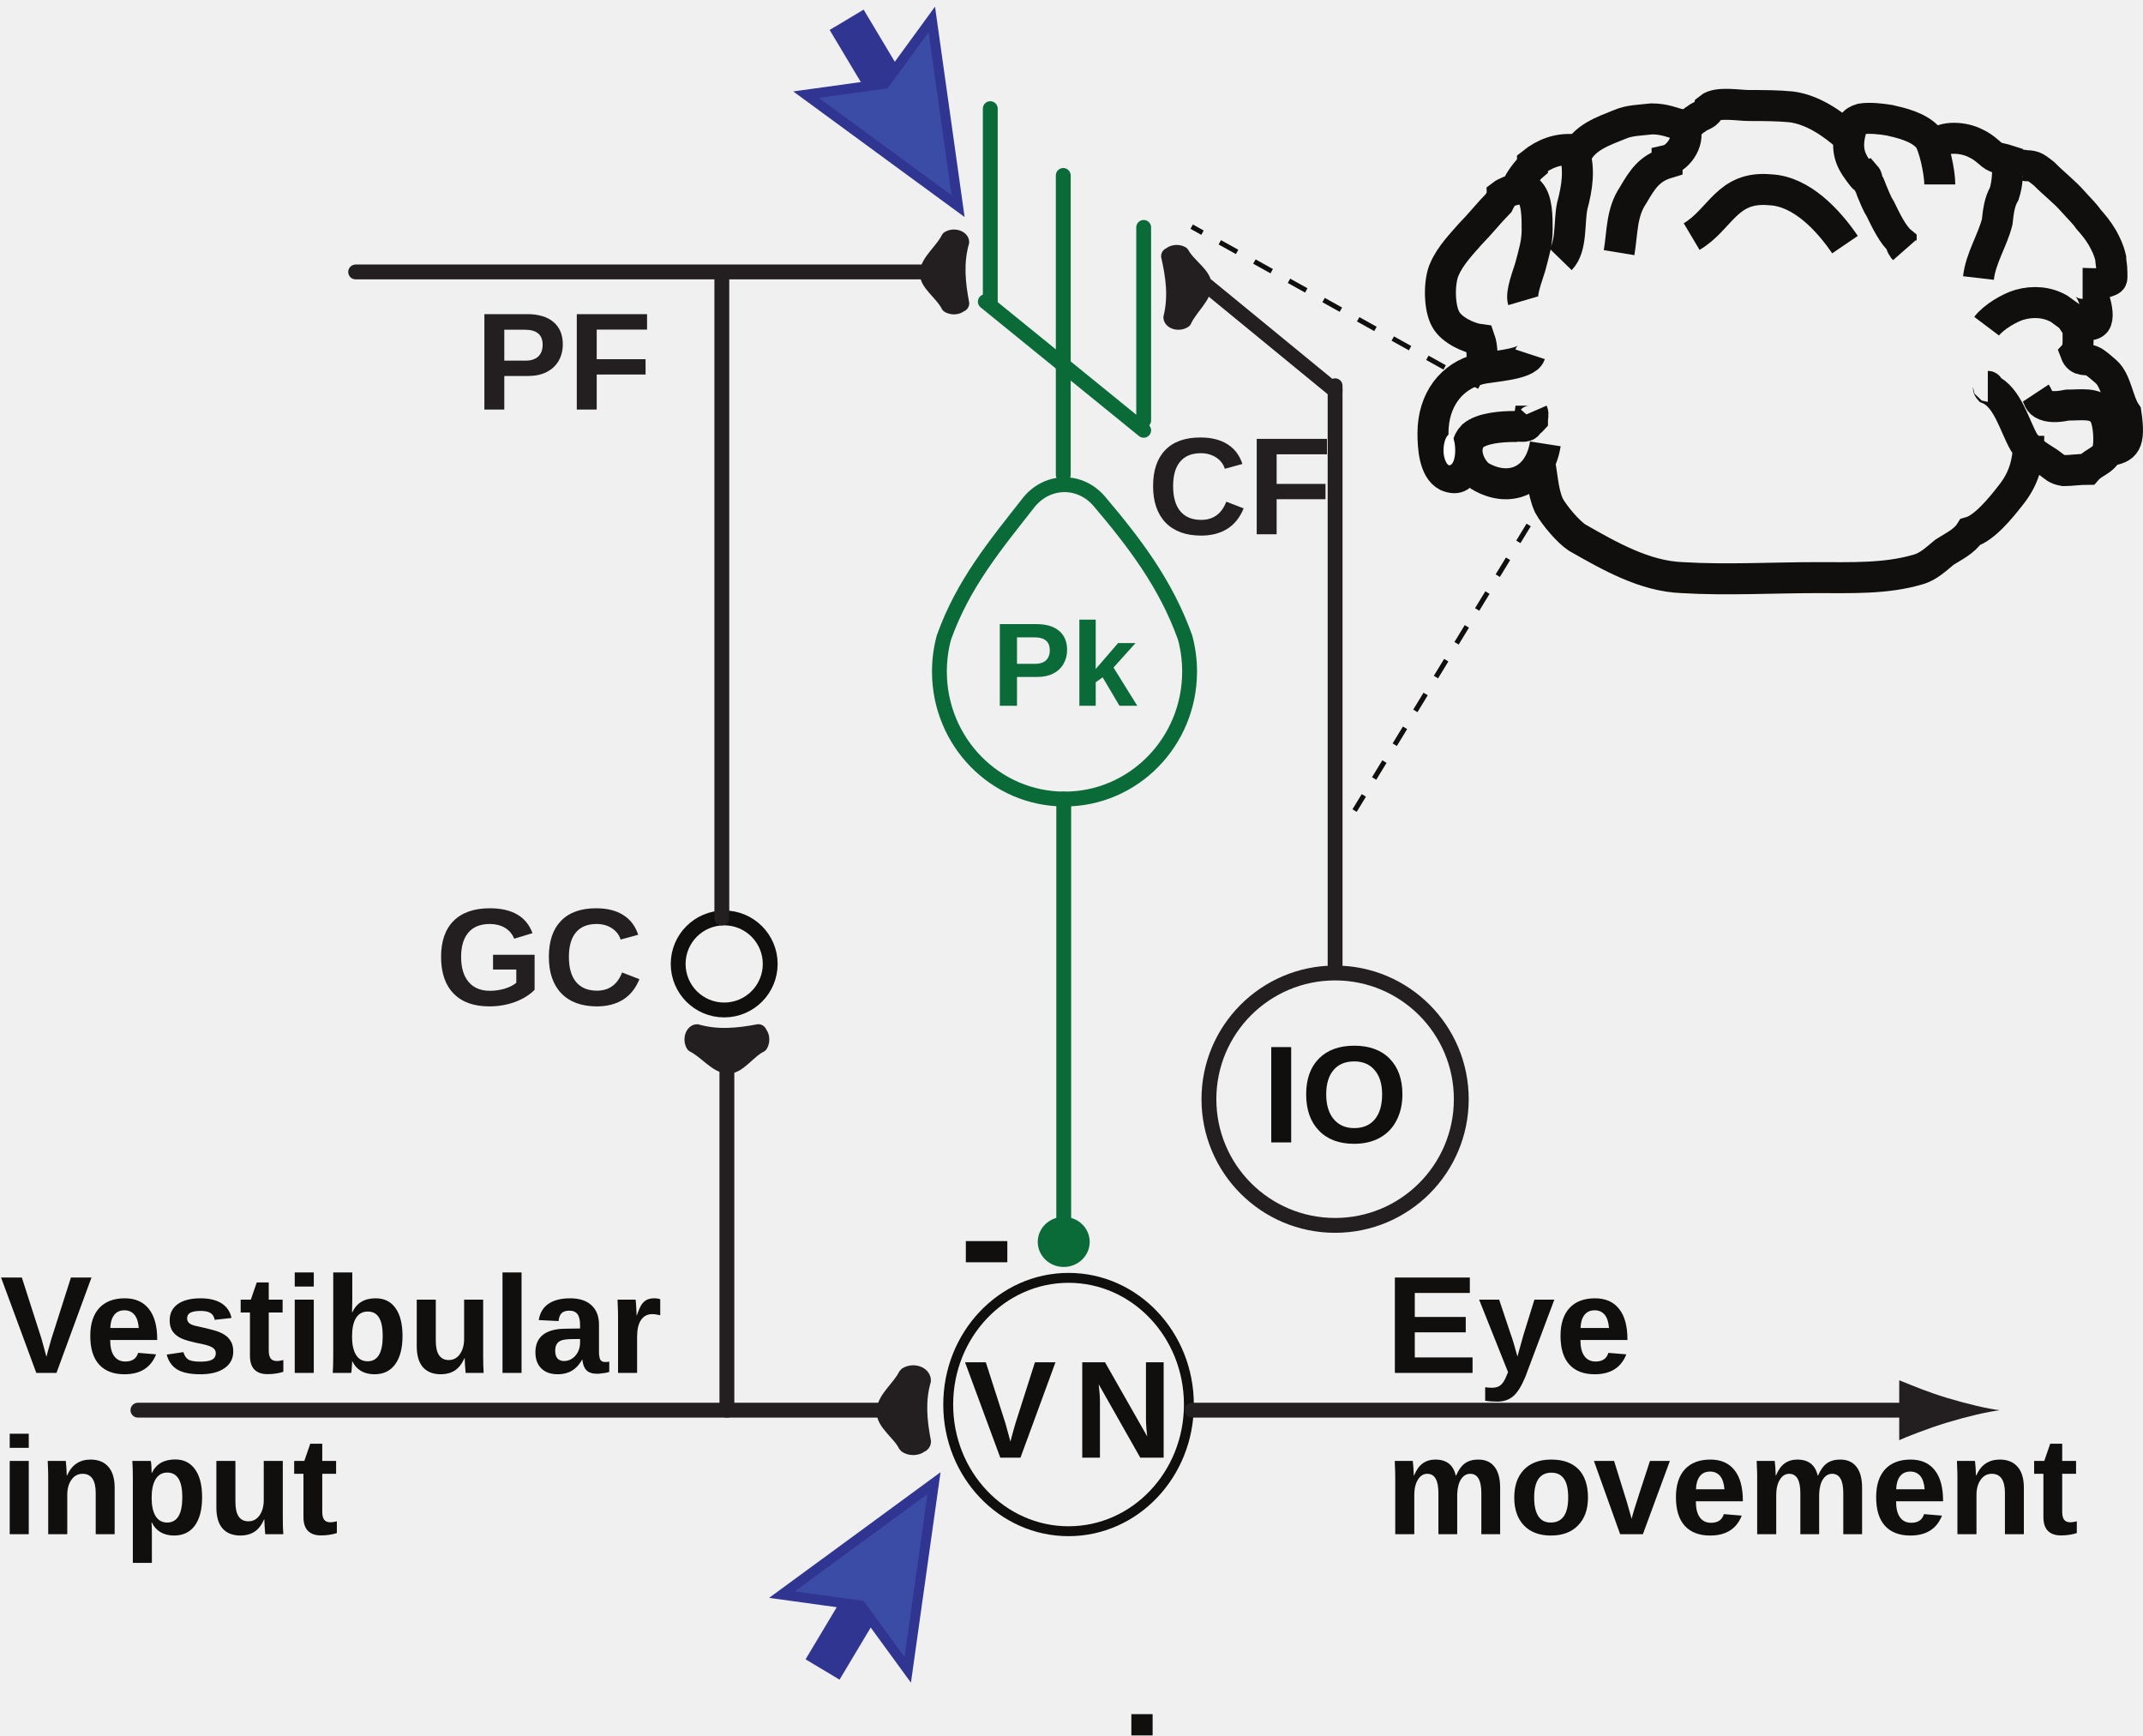
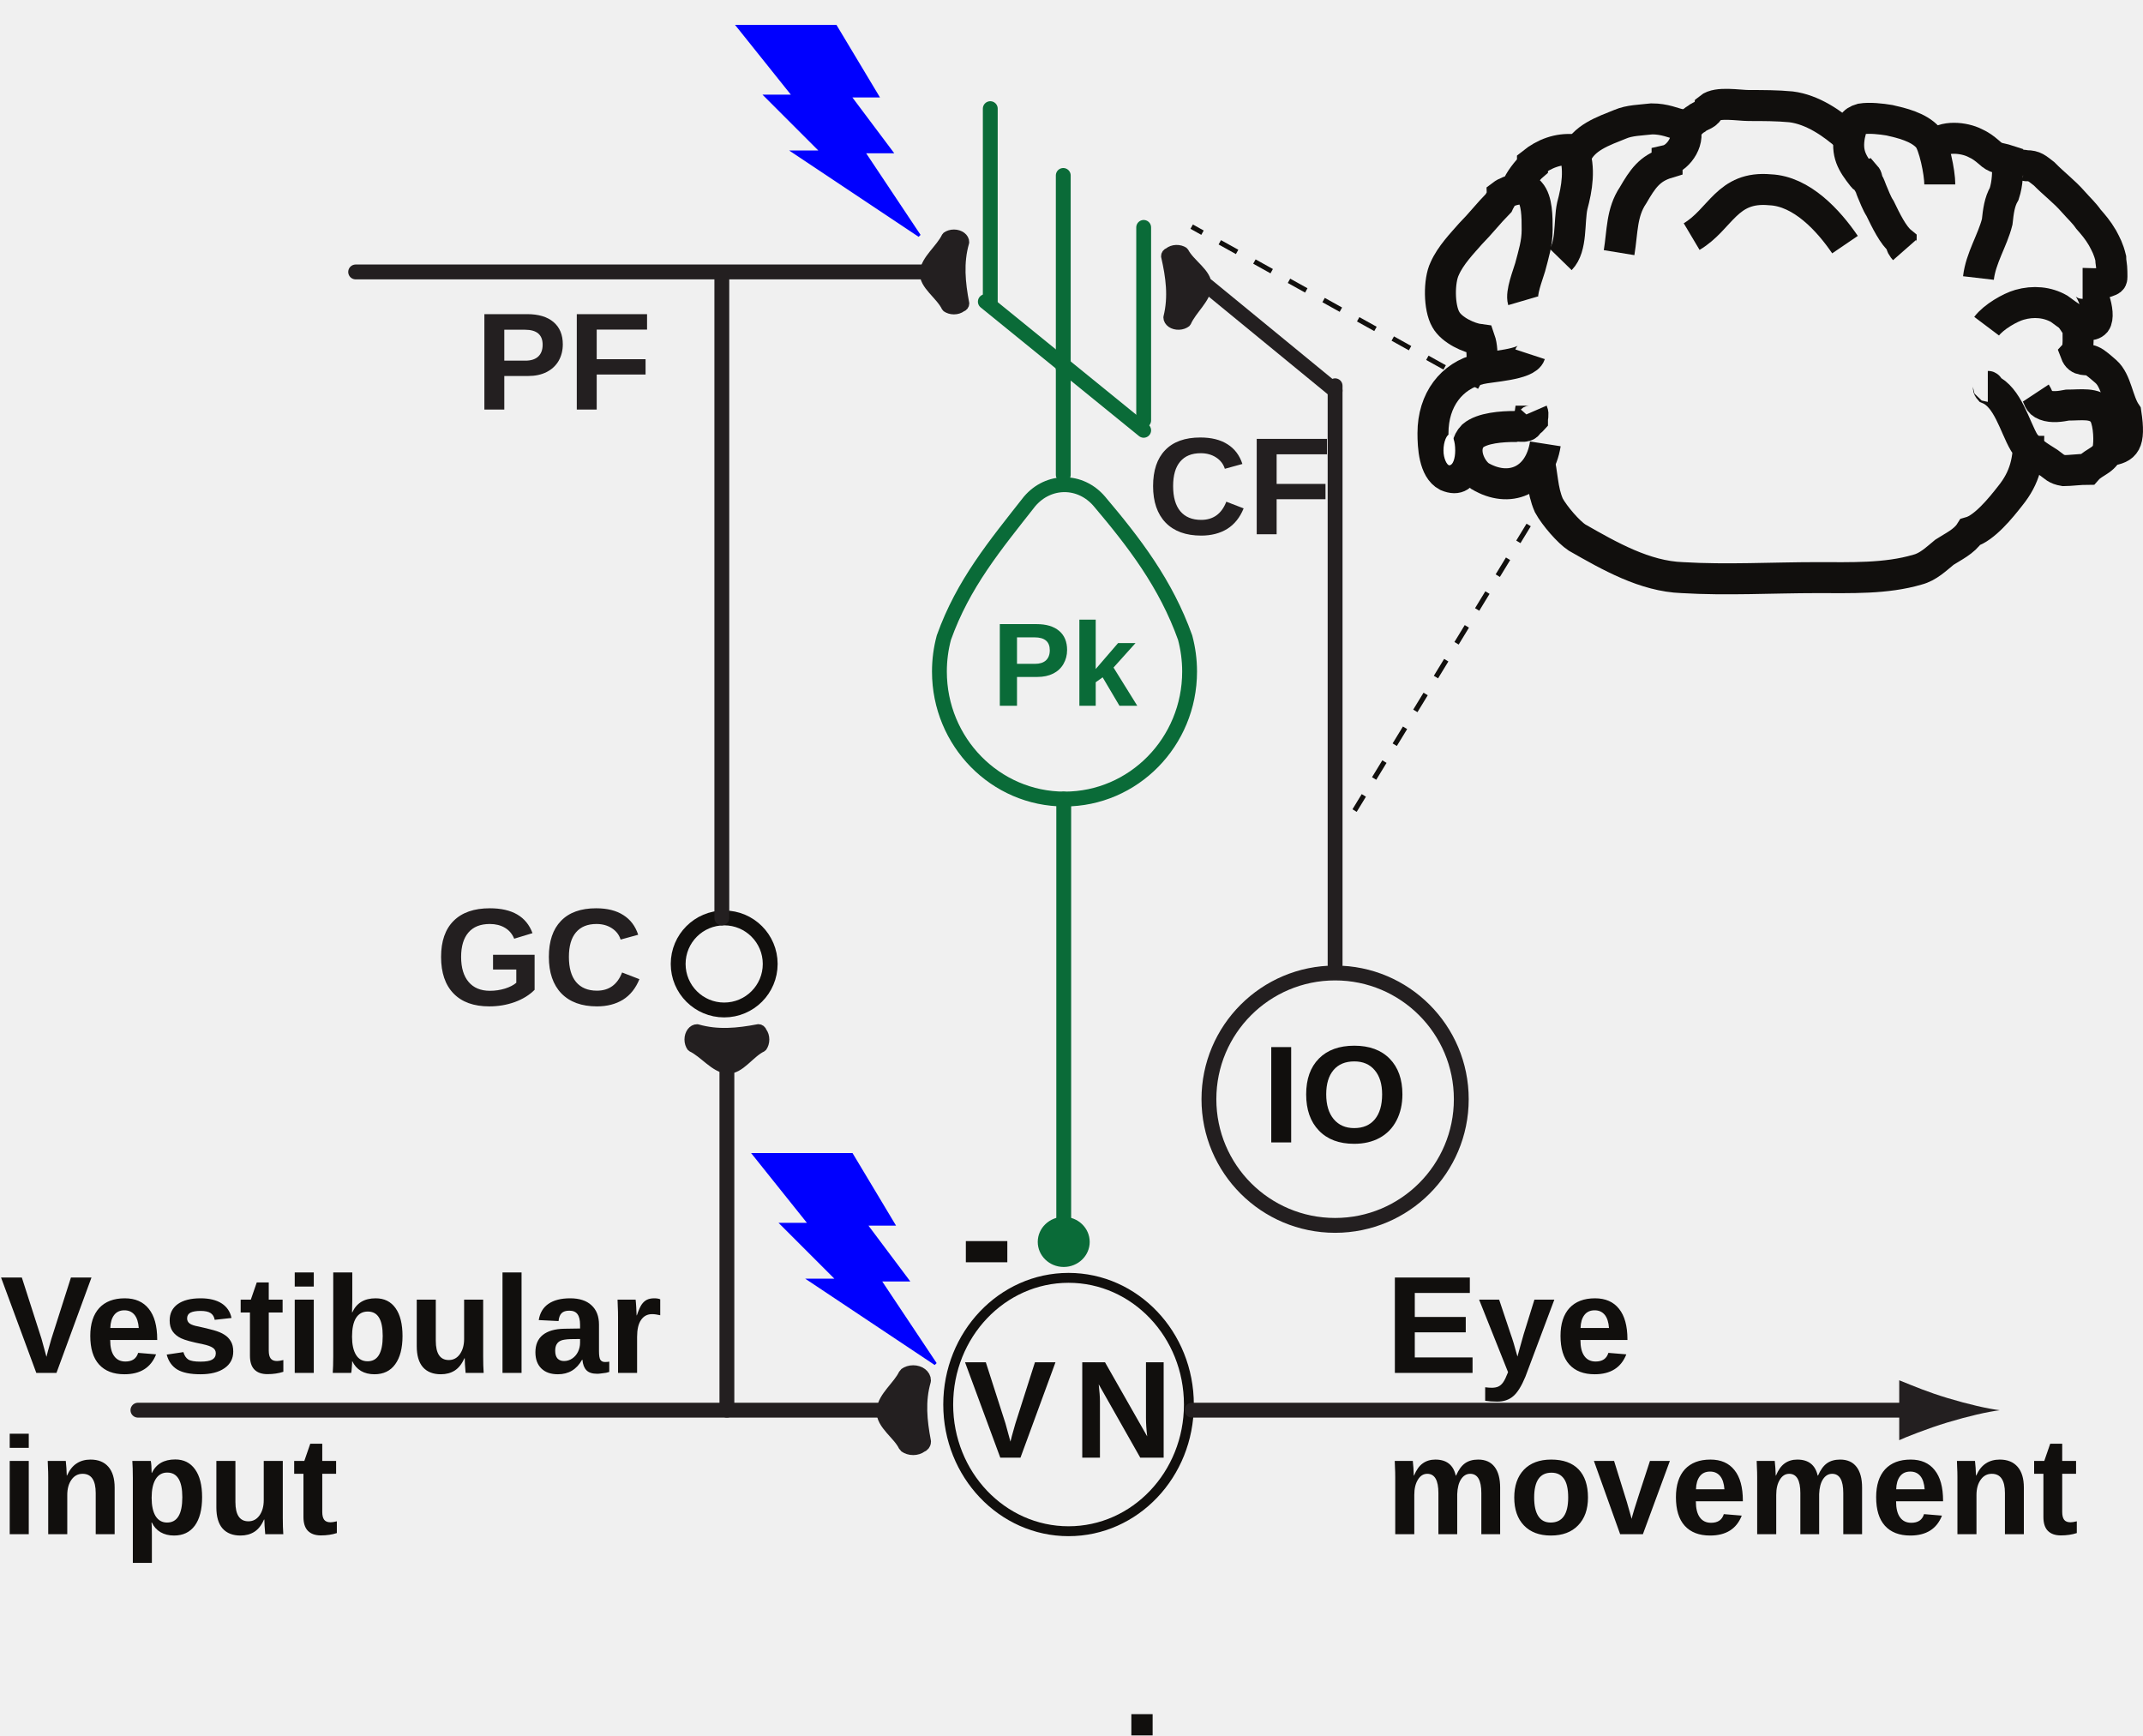
<svg xmlns="http://www.w3.org/2000/svg" width="270.673" height="219.171" id="svg4295" version="1.1">
  <defs id="defs4297" />
  <g id="layer1" transform="translate(-61.82032,-402.8965)">
    <path id="path232" style="fill:none;stroke:#110f0d;stroke-width:3.914;stroke-linecap:butt;stroke-linejoin:miter;stroke-miterlimit:4;stroke-opacity:1;stroke-dasharray:none" d="m 257.005,458.954 c -0.74,4.731 -4.584,6.25 -8.28,4.055 -1.33,-1.012 -2.365,-3.547 -0.886,-5.066 1.181,-1.015 3.695,-1.184 5.321,-1.184 0.74,-0.169 1.626,0.34 1.775,-0.676 0.147,0 0.295,0 0.444,-0.169 0,-0.336 0.146,-0.676 0,-1.012" />
    <path id="path236" style="fill:none;stroke:#110f0d;stroke-width:3.914;stroke-linecap:butt;stroke-linejoin:miter;stroke-miterlimit:4;stroke-opacity:1;stroke-dasharray:none" d="m 246.952,458.449 c 0,1.857 0.443,5.742 -2.366,4.56 -1.626,-0.844 -1.774,-3.715 -1.774,-5.405 0,-4.221 2.366,-7.263 5.914,-8.107 1.331,-0.338 5.914,-0.505 6.357,-1.855" />
    <path id="path240" style="fill:none;stroke:#110f0d;stroke-width:3.914;stroke-linecap:butt;stroke-linejoin:miter;stroke-miterlimit:4;stroke-opacity:1;stroke-dasharray:none" d="m 249.021,448.651 c 0,-1.011 0,-2.026 -0.295,-2.871 -1.331,-0.169 -3.549,-1.181 -4.289,-2.531 -0.886,-1.521 -0.886,-4.901 -0.146,-6.42 0.739,-1.69 2.217,-3.208 3.251,-4.393 1.331,-1.35 2.219,-2.531 3.549,-3.884 0.147,-0.338 0.444,-0.676 0.444,-1.014 0.887,-0.676 2.958,-1.181 3.549,-0.336 0.887,1.012 0.887,3.039 0.887,4.729 0,1.69 -0.445,3.04 -0.887,4.729 -0.297,1.014 -1.184,3.209 -0.887,4.223" />
    <path id="path244" style="fill:none;stroke:#110f0d;stroke-width:3.914;stroke-linecap:butt;stroke-linejoin:miter;stroke-miterlimit:4;stroke-opacity:1;stroke-dasharray:none" d="m 253.457,426.526 c 0.147,-0.676 1.329,-2.197 1.923,-2.703 l 0,-0.338 c 1.478,-1.184 3.252,-1.857 5.174,-1.689 0.889,2.362 0.444,4.896 -0.146,7.095 -0.445,2.025 0,5.234 -1.48,6.755" />
    <path id="path248" style="fill:none;stroke:#110f0d;stroke-width:3.914;stroke-linecap:butt;stroke-linejoin:miter;stroke-miterlimit:4;stroke-opacity:1;stroke-dasharray:none" d="m 260.849,422.641 c 0.887,-2.366 3.549,-3.21 5.617,-4.055 1.183,-0.505 2.514,-0.505 3.993,-0.676 1.626,0 2.661,0.507 3.993,0.848 1.034,1.686 -0.591,4.053 -2.07,4.389 l 0,0.34 c -2.219,0.674 -3.106,2.026 -4.287,4.053 -1.48,2.195 -1.333,4.56 -1.775,7.264" />
    <path id="path252" style="fill:none;stroke:#110f0d;stroke-width:3.914;stroke-linecap:butt;stroke-linejoin:miter;stroke-miterlimit:4;stroke-opacity:1;stroke-dasharray:none" d="m 306.829,426.189 c 0,-1.521 -0.739,-5.069 -1.479,-5.912 -1.183,-1.351 -3.399,-1.859 -4.879,-2.195 -1.035,-0.171 -2.513,-0.34 -3.547,-0.171 -1.184,0.339 -1.184,0.848 -1.479,2.029 -0.445,2.364 0.295,3.547 1.625,5.236 0,0.169 0.445,0 0.445,0 0.147,0.169 0.147,0.675 0.295,0.843 0.149,0.171 0.296,0.676 0.444,1.016 0.296,0.674 0.591,1.519 1.035,2.195 0.739,1.52 1.627,3.376 2.663,4.221 0,0.507 0.146,0.676 0.441,1.012" />
    <path id="path256" style="fill:none;stroke:#110f0d;stroke-width:3.914;stroke-linecap:butt;stroke-linejoin:miter;stroke-miterlimit:4;stroke-opacity:1;stroke-dasharray:none" d="m 274.599,419.094 c 0.59,-0.338 0.886,-0.844 1.479,-1.184 0.59,-0.506 1.479,-0.506 1.625,-1.349 1.036,-0.846 3.696,-0.338 5.027,-0.338 1.775,0 3.549,0 5.322,0.168 2.663,0.339 5.174,2.026 7.245,3.884" />
    <path id="path260" style="fill:none;stroke:#110f0d;stroke-width:3.914;stroke-linecap:butt;stroke-linejoin:miter;stroke-miterlimit:4;stroke-opacity:1;stroke-dasharray:none" d="m 306.09,421.629 0,-0.339 c 1.183,-1.351 3.845,-1.014 5.174,-0.338 0.739,0.338 1.184,0.676 1.775,1.181 0.889,0.845 1.333,0.676 2.368,1.014 0,1.521 0,2.871 -0.444,4.224 -0.591,1.012 -0.741,2.195 -0.886,3.547 -0.594,2.362 -2.074,4.558 -2.368,7.091" />
    <path id="path264" style="fill:none;stroke:#110f0d;stroke-width:3.914;stroke-linecap:butt;stroke-linejoin:miter;stroke-miterlimit:4;stroke-opacity:1;stroke-dasharray:none" d="m 315.407,424.837 c 0.146,-1.181 1.478,-1.181 2.364,-1.014 1.034,0 1.331,0.338 2.219,1.014 1.329,1.353 2.513,2.197 3.696,3.547 0.739,0.845 1.331,1.35 1.92,2.195 0.591,0.676 1.185,1.353 1.775,2.365 0.444,0.845 0.74,1.35 1.032,2.533 0,0.507 0.15,1.015 0.15,1.689 0,1.183 0.147,1.014 -0.739,1.353 -0.741,0.338 -2.072,0.169 -2.958,0.169 1.036,0 2.366,3.885 1.626,4.899 -1.035,1.181 -3.842,-1.181 -4.582,-1.69 -1.479,-0.844 -3.252,-1.012 -5.026,-0.505 -1.184,0.338 -3.252,1.519 -4.141,2.7" />
    <path id="path268" style="fill:none;stroke:#110f0d;stroke-width:3.914;stroke-linecap:butt;stroke-linejoin:miter;stroke-miterlimit:4;stroke-opacity:1;stroke-dasharray:none" d="m 318.953,452.538 c 0.445,0.674 0.295,1.181 1.183,1.519 0.886,0.336 1.921,0.169 2.809,0 1.775,0 3.402,-0.338 4.436,0.845 0.74,0.844 0.887,3.21 0.74,4.391 -0.149,1.69 -1.774,1.859 -2.663,2.871 -0.886,0 -2.216,0.169 -2.956,0.169 -1.035,-0.169 -1.184,-0.505 -1.921,-1.014 -1.333,-0.844 -2.219,-1.35 -3.107,-2.534 -1.18,-2.026 -2.066,-5.742 -4.434,-6.755 -0.149,-0.169 0,-0.336 -0.149,-0.336" />
    <path id="path272" style="fill:none;stroke:#110f0d;stroke-width:3.914;stroke-linecap:butt;stroke-linejoin:miter;stroke-miterlimit:4;stroke-opacity:1;stroke-dasharray:none" d="m 323.388,442.909 c 0.296,0.676 0.594,1.014 0.887,1.181 0,1.185 0.149,2.874 -0.294,3.379 0.443,1.183 1.327,0.676 2.067,1.014 0.443,0.169 1.184,0.845 1.774,1.353 1.33,1.181 1.479,3.716 2.515,5.235 0.591,3.884 -0.15,4.391 -2.071,4.729" />
    <path id="path276" style="fill:none;stroke:#110f0d;stroke-width:3.914;stroke-linecap:butt;stroke-linejoin:miter;stroke-miterlimit:4;stroke-opacity:1;stroke-dasharray:none" d="m 256.118,460.644 c 0.591,2.196 0.443,4.055 1.33,6.081 0.739,1.35 2.514,3.376 3.549,4.053 4.14,2.364 8.575,4.9 13.306,5.069 5.619,0.338 11.384,0 17.001,0 4.289,0 8.724,0.169 12.716,-1.012 1.331,-0.34 2.366,-1.353 3.4,-2.199 1.036,-0.672 2.515,-1.349 3.254,-2.534 1.774,-0.505 3.844,-3.04 5.027,-4.558 1.921,-2.366 2.365,-4.561 2.365,-7.6" />
    <path id="path280" style="fill:none;stroke:#110f0d;stroke-width:3.914;stroke-linecap:butt;stroke-linejoin:miter;stroke-miterlimit:4;stroke-opacity:1;stroke-dasharray:none" d="m 275.485,432.776 c 3.696,-2.197 4.436,-6.42 9.906,-5.911 3.991,0.168 7.393,3.885 9.463,6.926" />
    <path d="m 242.812,459.799 c 0,1.016 0.444,1.86 0.887,1.86 0.591,0 1.034,-0.844 1.034,-1.86 0,-1.181 -0.443,-2.026 -1.034,-2.026 -0.444,0 -0.887,0.845 -0.887,2.026" style="fill:#110f0d;fill-opacity:1;fill-rule:nonzero;stroke:none" id="path282" />
    <path d="m 243.255,459.799 c 0,1.016 0.444,1.86 0.886,1.86 0.591,0 1.036,-0.844 1.036,-1.86 0,-1.181 -0.445,-2.026 -1.036,-2.026 -0.443,0 -0.886,0.845 -0.886,2.026" style="fill:#110f0d;fill-opacity:1;fill-rule:nonzero;stroke:none" id="path284" />
    <path d="m 244.141,459.799 c 0,1.016 0.444,1.86 0.739,1.86 0.444,0 0.741,-0.844 0.741,-1.86 0,-1.181 -0.297,-2.026 -0.741,-2.026 -0.295,0 -0.739,0.845 -0.739,2.026" style="fill:#ffffff;fill-opacity:1;fill-rule:nonzero;stroke:none" id="path286" />
    <text transform="scale(0.9579985,1.043843)" id="text304" x="191.028" y="543.01" style="font-size:14.37px">
      <tspan style="font-size:21.555px;font-variant:normal;font-weight:bold;writing-mode:lr-tb;fill:#110f0d;fill-opacity:1;fill-rule:nonzero;stroke:none;font-family:Arial;-inkscape-font-specification:Arial-BoldMT" x="191.028" y="543.01" id="tspan306">-</tspan>
    </text>
    <path id="path310" style="fill:none;stroke:#110f0d;stroke-width:0.625;stroke-linecap:butt;stroke-linejoin:miter;stroke-miterlimit:4;stroke-opacity:1;stroke-dasharray:2.5, 2.5;stroke-dashoffset:0" d="m 254.899,469.195 -21.988,36.072" />
    <text style="font-size:15px" id="text312" x="61.829" y="576.283">
      <tspan style="font-size:17.5px;font-variant:normal;font-weight:bold;writing-mode:lr-tb;fill:#110f0d;fill-opacity:1;fill-rule:nonzero;stroke:none;font-family:Arial;-inkscape-font-specification:Arial-BoldMT" x="61.829 73.501 83.231 92.961 98.789 103.654 114.346 125.039 129.904 139.634" y="576.283" id="tspan314">Vestibular</tspan>
    </text>
    <text style="font-size:15px" id="text316" x="61.829" y="596.653">
      <tspan style="font-size:17.5px;font-variant:normal;font-weight:bold;writing-mode:lr-tb;fill:#110f0d;fill-opacity:1;fill-rule:nonzero;stroke:none;font-family:Arial;-inkscape-font-specification:Arial-BoldMT" x="61.829 66.694 77.386 88.079 98.771" y="596.653" id="tspan318">input</tspan>
    </text>
-     <g id="g5970">
-       <path id="path320" style="fill:#0b8ed8;fill-opacity:1;fill-rule:nonzero;stroke:none" d="m 168.755,405.396 6.416,10.727" />
-       <path d="m 168.755,405.396 6.416,10.727" style="fill:#3b4ca7;fill-opacity:1;fill-rule:nonzero;stroke:#2f3591;stroke-width:5;stroke-linecap:butt;stroke-linejoin:miter;stroke-miterlimit:4;stroke-opacity:1;stroke-dasharray:none" id="path324" />
-       <path id="path326" style="fill:#3b4ca7;fill-opacity:1;fill-rule:nonzero;stroke:none" d="m 163.62,414.851 9.966,-1.379 5.928,-8.126 3.317,23.585 -19.211,-14.08 z" />
-       <path d="m 163.62,414.851 9.966,-1.379 5.928,-8.126 3.317,23.585 -19.211,-14.08 z" style="fill:none;stroke:#2f3591;stroke-width:1.25;stroke-linecap:butt;stroke-linejoin:miter;stroke-miterlimit:4;stroke-opacity:1;stroke-dasharray:none" id="path330" />
-     </g>
    <path id="path334" style="fill:none;stroke:#110f0d;stroke-width:0.625;stroke-linecap:butt;stroke-linejoin:miter;stroke-miterlimit:4;stroke-opacity:1;stroke-dasharray:2.5, 2.5;stroke-dashoffset:0" d="m 248.658,451.73 -36.322,-20.209" />
    <text style="font-size:15px" id="text336" x="121.827" y="454.615">
      <tspan style="font-size:17.5px;font-variant:normal;font-weight:bold;writing-mode:lr-tb;fill:#231f20;fill-opacity:1;fill-rule:nonzero;stroke:none;font-family:Arial;-inkscape-font-specification:Arial-BoldMT" x="121.827 133.5" y="454.615" id="tspan338">PF</tspan>
    </text>
    <path d="m 210.378,434.455 c 0.364,-0.011 0.696,0.085 0.953,0.253 0.802,1.56 2.973,2.699 2.906,4.299 -0.068,1.595 -1.893,2.975 -2.59,4.589 -0.235,0.186 -0.557,0.31 -0.921,0.321 -0.362,0.015 -0.694,-0.084 -0.936,-0.251 -0.244,-0.172 -0.4,-0.41 -0.403,-0.684 0.647,-2.604 0.304,-5.122 -0.291,-7.726 -0.007,-0.191 0.111,-0.381 0.366,-0.477 0.231,-0.188 0.555,-0.309 0.916,-0.323" style="fill:#231f20;fill-opacity:1;fill-rule:nonzero;stroke:none" id="path384" />
    <g id="g386" transform="matrix(1.25,0,0,-1.25,210.3781,434.4553)">
      <path d="M 0,0 C 0.291,0.009 0.557,-0.068 0.762,-0.202 1.404,-1.45 3.14,-2.361 3.087,-3.641 3.033,-4.917 1.573,-6.021 1.015,-7.312 0.827,-7.461 0.569,-7.56 0.278,-7.569 c -0.29,-0.012 -0.555,0.067 -0.749,0.201 -0.195,0.138 -0.32,0.328 -0.322,0.547 0.518,2.083 0.243,4.098 -0.233,6.181 -0.006,0.153 0.089,0.305 0.293,0.382 C -0.548,-0.108 -0.289,-0.011 0,0 z" style="fill:none;stroke:#231f20;stroke-width:1;stroke-linecap:round;stroke-linejoin:miter;stroke-miterlimit:1;stroke-opacity:1;stroke-dasharray:none" id="path388" />
    </g>
    <path d="m 158.365,534.178 c 0,0.364 -0.11,0.693 -0.286,0.943 -1.589,0.746 -2.808,2.871 -4.401,2.746 -1.593,-0.125 -2.905,-2 -4.492,-2.756 -0.177,-0.241 -0.287,-0.569 -0.287,-0.932 0,-0.361 0.11,-0.69 0.287,-0.927 0.179,-0.237 0.424,-0.384 0.696,-0.376 2.578,0.743 5.11,0.492 7.734,-0.007 0.189,0 0.375,0.125 0.463,0.384 0.177,0.237 0.287,0.566 0.287,0.927" style="fill:#231f20;fill-opacity:1;fill-rule:nonzero;stroke:none" id="path390" />
    <g id="g392" transform="matrix(1.25,0,0,-1.25,158.3651,534.1776)">
      <path d="M 0,0 C 0,-0.291 -0.088,-0.554 -0.229,-0.754 -1.5,-1.351 -2.475,-3.051 -3.75,-2.951 c -1.274,0.1 -2.324,1.6 -3.594,2.205 -0.142,0.193 -0.23,0.455 -0.23,0.746 0,0.289 0.088,0.552 0.23,0.742 0.143,0.19 0.339,0.307 0.557,0.301 2.062,-0.594 4.088,-0.394 6.187,0.006 0.151,0 0.3,-0.1 0.37,-0.307 C -0.088,0.552 0,0.289 0,0 z" style="fill:none;stroke:#231f20;stroke-width:1;stroke-linecap:round;stroke-linejoin:miter;stroke-miterlimit:1;stroke-opacity:1;stroke-dasharray:none" id="path394" />
    </g>
    <path d="m 177.16,585.725 c -0.364,0 -0.693,-0.11 -0.943,-0.286 -0.746,-1.589 -2.871,-2.808 -2.746,-4.401 0.125,-1.593 2,-2.905 2.756,-4.492 0.241,-0.177 0.569,-0.287 0.932,-0.287 0.361,0 0.69,0.11 0.927,0.287 0.237,0.179 0.384,0.424 0.376,0.696 -0.743,2.578 -0.492,5.11 0.008,7.734 0,0.189 -0.125,0.375 -0.384,0.463 -0.237,0.177 -0.566,0.287 -0.927,0.287" style="fill:#231f20;fill-opacity:1;fill-rule:nonzero;stroke:none" id="path396" />
    <g id="g398" transform="matrix(1.25,0,0,-1.25,177.1604,585.7255)">
      <path d="M 0,0 C -0.291,0 -0.554,0.088 -0.754,0.229 -1.351,1.5 -3.051,2.475 -2.951,3.75 c 0.1,1.274 1.6,2.324 2.205,3.594 0.193,0.142 0.455,0.23 0.746,0.23 0.289,0 0.552,-0.088 0.742,-0.23 C 0.932,7.201 1.049,7.005 1.043,6.787 0.449,4.725 0.649,2.699 1.049,0.6 1.049,0.449 0.949,0.3 0.742,0.23 0.552,0.088 0.289,0 0,0 z" style="fill:none;stroke:#231f20;stroke-width:1.5;stroke-linecap:round;stroke-linejoin:miter;stroke-miterlimit:1;stroke-opacity:1;stroke-dasharray:none" id="path400" />
    </g>
    <path d="m 199.456,559.742 c 0,1.746 -1.469,3.164 -3.281,3.164 -1.811,0 -3.281,-1.417 -3.281,-3.164 0,-1.746 1.47,-3.164 3.281,-3.164 1.812,0 3.281,1.417 3.281,3.164" style="fill:#0a6b38;fill-opacity:1;fill-rule:nonzero;stroke:none" id="path402" />
    <g id="g404" transform="matrix(1.25,0,0,-1.25,246.3889,541.7167)">
      <path d="m 0,0 c 0,-7.043 -5.709,-12.75 -12.75,-12.75 -7.042,0 -12.75,5.707 -12.75,12.75 0,7.041 5.708,12.75 12.75,12.75 C -5.709,12.75 0,7.041 0,0 z" style="fill:none;stroke:#231f20;stroke-width:1.5;stroke-linecap:butt;stroke-linejoin:round;stroke-miterlimit:10;stroke-opacity:1;stroke-dasharray:none" id="path406" />
    </g>
    <g id="g408" transform="matrix(1.25,0,0,-1.25,186.2729,440.9916)">
      <path d="M 0,0 16,-13" style="fill:#231f20;fill-opacity:1;fill-rule:nonzero;stroke:#0a6b38;stroke-width:1.5;stroke-linecap:round;stroke-linejoin:miter;stroke-miterlimit:1;stroke-opacity:1;stroke-dasharray:none" id="path410" />
    </g>
    <g id="g412" transform="matrix(1.25,0,0,-1.25,186.8979,416.6166)">
      <path d="M 0,0 0,-19.5" style="fill:none;stroke:#0a6b38;stroke-width:1.5;stroke-linecap:round;stroke-linejoin:miter;stroke-miterlimit:1;stroke-opacity:1;stroke-dasharray:none" id="path414" />
    </g>
    <g id="g416" transform="matrix(1.25,0,0,-1.25,206.2729,431.6166)">
      <path d="M 0,0 0,-19.5" style="fill:none;stroke:#0a6b38;stroke-width:1.5;stroke-linecap:round;stroke-linejoin:miter;stroke-miterlimit:1;stroke-opacity:1;stroke-dasharray:none" id="path418" />
    </g>
    <g id="g420" transform="matrix(1.25,0,0,-1.25,196.1166,448.4916)">
      <path d="M 0,0 0,-11.5" style="fill:none;stroke:#0a6b38;stroke-width:1.5;stroke-linecap:round;stroke-linejoin:miter;stroke-miterlimit:1;stroke-opacity:1;stroke-dasharray:none" id="path422" />
    </g>
    <g id="g424" transform="matrix(1.25,0,0,-1.25,196.1166,425.0541)">
      <path d="M 0,0 0,-19.5" style="fill:none;stroke:#0a6b38;stroke-width:1.5;stroke-linecap:round;stroke-linejoin:miter;stroke-miterlimit:1;stroke-opacity:1;stroke-dasharray:none" id="path426" />
    </g>
    <g id="g428" transform="matrix(1.25,0,0,-1.25,212.073,487.7103)">
      <path d="m 0,0 c 0,-7.114 -5.66,-12.88 -12.64,-12.88 -6.981,0 -12.639,5.766 -12.639,12.88 0,1.186 0.156,2.335 0.451,3.432 1.949,5.448 5.147,9.289 8.667,13.768 1.92,2.239 5.121,2.239 7.041,0 C -5.6,13.04 -2.4,8.88 -0.452,3.432 -0.158,2.335 0,1.186 0,0 z" style="fill:none;stroke:#0a6b38;stroke-width:1.5;stroke-linecap:round;stroke-linejoin:round;stroke-miterlimit:10;stroke-opacity:1;stroke-dasharray:none" id="path430" />
    </g>
    <g id="g432" transform="matrix(1.25,0,0,-1.25,196.1752,503.8102)">
      <path d="M 0,0 0,-43.745" style="fill:none;stroke:#0a6b38;stroke-width:1.5;stroke-linecap:round;stroke-linejoin:round;stroke-miterlimit:10;stroke-opacity:1;stroke-dasharray:none" id="path434" />
    </g>
    <g id="g436" transform="matrix(1.25,0,0,-1.25,106.7416,437.2416)">
      <path d="M 0,0 60.5,0" style="fill:#231f20;fill-opacity:1;fill-rule:nonzero;stroke:#231f20;stroke-width:1.5;stroke-linecap:round;stroke-linejoin:miter;stroke-miterlimit:1;stroke-opacity:1;stroke-dasharray:none" id="path438" />
    </g>
    <g id="g440" transform="matrix(1.25,0,0,-1.25,79.24162,580.9916)">
      <path d="M 0,0 76.382,0" style="fill:#231f20;fill-opacity:1;fill-rule:nonzero;stroke:#231f20;stroke-width:1.5;stroke-linecap:round;stroke-linejoin:miter;stroke-miterlimit:1;stroke-opacity:1;stroke-dasharray:none" id="path442" />
    </g>
    <g id="g444" transform="matrix(1.25,0,0,-1.25,153.6319,580.9916)">
      <path d="M 0,0 0,34.5" style="fill:none;stroke:#231f20;stroke-width:1.5;stroke-linecap:round;stroke-linejoin:miter;stroke-miterlimit:1;stroke-opacity:1;stroke-dasharray:none" id="path446" />
    </g>
    <g id="g448" transform="matrix(1.25,0,0,-1.25,230.4514,524.7416)">
      <path d="M 0,0 0,58.5" style="fill:#231f20;fill-opacity:1;fill-rule:nonzero;stroke:#231f20;stroke-width:1.5;stroke-linecap:round;stroke-linejoin:miter;stroke-miterlimit:1;stroke-opacity:1;stroke-dasharray:none" id="path450" />
    </g>
    <g id="g452" transform="matrix(1.25,0,0,-1.25,214.3002,438.994)">
      <path d="M 0,0 12.921,-10.598" style="fill:none;stroke:#231f20;stroke-width:1.5;stroke-linecap:round;stroke-linejoin:miter;stroke-miterlimit:1;stroke-opacity:1;stroke-dasharray:none" id="path454" />
    </g>
    <path d="m 182.308,441.975 c -0.364,0 -0.693,-0.11 -0.943,-0.286 -0.746,-1.589 -2.871,-2.808 -2.746,-4.401 0.125,-1.593 2,-2.905 2.756,-4.492 0.241,-0.177 0.569,-0.287 0.932,-0.287 0.361,0 0.69,0.11 0.927,0.287 0.237,0.179 0.384,0.424 0.376,0.696 -0.743,2.578 -0.492,5.11 0.007,7.734 0,0.189 -0.125,0.375 -0.384,0.463 -0.237,0.177 -0.566,0.287 -0.927,0.287" style="fill:#231f20;fill-opacity:1;fill-rule:nonzero;stroke:none" id="path456" />
    <g id="g458" transform="matrix(1.25,0,0,-1.25,182.308,441.9755)">
      <path d="M 0,0 C -0.291,0 -0.554,0.088 -0.754,0.229 -1.351,1.5 -3.051,2.475 -2.951,3.75 c 0.1,1.274 1.6,2.324 2.205,3.594 0.193,0.142 0.455,0.23 0.746,0.23 0.289,0 0.552,-0.088 0.742,-0.23 C 0.932,7.201 1.049,7.005 1.043,6.787 0.449,4.725 0.649,2.699 1.049,0.6 1.049,0.449 0.949,0.3 0.742,0.23 0.552,0.088 0.289,0 0,0 z" style="fill:none;stroke:#231f20;stroke-width:1;stroke-linecap:round;stroke-linejoin:miter;stroke-miterlimit:1;stroke-opacity:1;stroke-dasharray:none" id="path460" />
    </g>
    <text style="font-size:15px" id="text462" x="183.587" y="586.992">
      <tspan style="font-size:17.5px;font-variant:normal;font-weight:bold;writing-mode:lr-tb;fill:#110f0d;fill-opacity:1;fill-rule:nonzero;stroke:none;font-family:Arial;-inkscape-font-specification:Arial-BoldMT" x="183.587" y="586.992" id="tspan464">V</tspan>
    </text>
    <text style="font-size:15px" id="text466" x="197.342" y="586.992">
      <tspan style="font-size:17.5px;font-variant:normal;font-weight:bold;writing-mode:lr-tb;fill:#110f0d;fill-opacity:1;fill-rule:nonzero;stroke:none;font-family:Arial;-inkscape-font-specification:Arial-BoldMT" x="197.342" y="586.992" id="tspan468">N</tspan>
    </text>
    <g id="g470" transform="matrix(1.25,0,0,-1.25,211.9839,580.2806)">
      <path d="m 0,0 c 0,-7.069 -5.444,-12.799 -12.16,-12.799 -6.716,0 -12.159,5.73 -12.159,12.799 0,7.069 5.443,12.8 12.159,12.8 C -5.444,12.8 0,7.069 0,0 z" style="fill:none;stroke:#110f0d;stroke-width:1;stroke-linecap:butt;stroke-linejoin:round;stroke-miterlimit:10;stroke-opacity:1;stroke-dasharray:none" id="path472" />
    </g>
    <text style="font-size:15px" id="text474" x="221.214" y="547.18">
      <tspan style="font-size:17.5px;font-variant:normal;font-weight:bold;writing-mode:lr-tb;fill:#110f0d;fill-opacity:1;fill-rule:nonzero;stroke:none;font-family:Arial;-inkscape-font-specification:Arial-BoldMT" x="221.214 226.079" y="547.18" id="tspan476">IO</tspan>
    </text>
    <text style="font-size:15px" id="text478" x="187.1" y="492.034">
      <tspan style="font-size:15px;font-variant:normal;font-weight:bold;writing-mode:lr-tb;fill:#0a6b38;fill-opacity:1;fill-rule:nonzero;stroke:none;font-family:Arial;-inkscape-font-specification:Arial-BoldMT" x="187.1 197.105" y="492.034" id="tspan480">Pk</tspan>
    </text>
    <text style="font-size:15px" id="text482" x="206.742" y="470.367">
      <tspan style="font-size:17.5px;font-variant:normal;font-weight:bold;writing-mode:lr-tb;fill:#231f20;fill-opacity:1;fill-rule:nonzero;stroke:none;font-family:Arial;-inkscape-font-specification:Arial-BoldMT" x="206.742 219.377" y="470.367" id="tspan484">CF</tspan>
    </text>
    <path d="m 212.367,580.992 91.875,0" style="fill:#231f20;fill-opacity:1;fill-rule:nonzero;stroke:none" id="path486" />
    <path d="m 306.604,579.967 c -1.655,-0.499 -2.729,-0.96 -4.055,-1.491 l 0,5.044 c 0.474,-0.225 2.4,-0.991 4.055,-1.491 1.77,-0.534 3.373,-0.9 4.412,-1.031 -1.04,-0.129 -2.643,-0.495 -4.412,-1.03" style="fill:#231f20;fill-opacity:1;fill-rule:nonzero;stroke:none" id="path488" />
    <g id="g490" transform="matrix(1.25,0,0,-1.25,212.3666,580.9916)">
      <path d="M 0,0 73.5,0" style="fill:none;stroke:#231f20;stroke-width:1.5;stroke-linecap:round;stroke-linejoin:miter;stroke-miterlimit:1;stroke-opacity:1;stroke-dasharray:none" id="path492" />
    </g>
    <path d="m 307.784,579.455 c -2.48,-0.751 -4.091,-1.439 -6.081,-2.239 l 0,7.567 c 0.713,-0.339 3.601,-1.491 6.081,-2.237 2.655,-0.802 5.061,-1.35 6.622,-1.548 -1.561,-0.195 -3.967,-0.743 -6.622,-1.544" style="fill:#231f20;fill-opacity:1;fill-rule:nonzero;stroke:none" id="path494" />
    <text style="font-size:15px" id="text496" x="116.812" y="529.822">
      <tspan style="font-size:17.5px;font-variant:normal;font-weight:bold;writing-mode:lr-tb;fill:#231f20;fill-opacity:1;fill-rule:nonzero;stroke:none;font-family:Arial;-inkscape-font-specification:Arial-BoldMT" x="116.812 130.427" y="529.822" id="tspan498">GC</tspan>
    </text>
    <g id="g500" transform="matrix(1.25,0,0,-1.25,159.1019,524.6366)">
      <path d="m 0,0 c 0,-2.568 -2.082,-4.65 -4.65,-4.65 -2.568,0 -4.65,2.082 -4.65,4.65 0,2.568 2.082,4.65 4.65,4.65 C -2.082,4.65 0,2.568 0,0 z" style="fill:none;stroke:#110f0d;stroke-width:1.5;stroke-linecap:round;stroke-linejoin:round;stroke-miterlimit:10;stroke-opacity:1;stroke-dasharray:none" id="path502" />
    </g>
    <g id="g504" transform="matrix(1.25,0,0,-1.25,152.9916,518.8242)">
      <path d="M 0,0 0,64.6" style="fill:none;stroke:#231f20;stroke-width:1.5;stroke-linecap:round;stroke-linejoin:miter;stroke-miterlimit:1;stroke-opacity:1;stroke-dasharray:none" id="path506" />
    </g>
    <path id="path756" style="fill:none;stroke:#110f0d;stroke-width:2.686;stroke-linecap:square;stroke-linejoin:miter;stroke-miterlimit:10;stroke-opacity:1;stroke-dasharray:none" d="m 206.06,620.724 0,0" />
    <text style="font-size:15px" id="text1308" x="236.829" y="576.283">
      <tspan style="font-size:17.5px;font-variant:normal;font-weight:bold;writing-mode:lr-tb;fill:#110f0d;fill-opacity:1;fill-rule:nonzero;stroke:none;font-family:Arial;-inkscape-font-specification:Arial-BoldMT" x="236.829 248.501 258.231" y="576.283" id="tspan1310">Eye</tspan>
    </text>
    <text style="font-size:15px" id="text1312" x="236.829" y="596.653">
      <tspan style="font-size:17.5px;font-variant:normal;font-weight:bold;writing-mode:lr-tb;fill:#110f0d;fill-opacity:1;fill-rule:nonzero;stroke:none;font-family:Arial;-inkscape-font-specification:Arial-BoldMT" x="236.829 252.386 263.079 272.809 282.539 298.096 307.826 318.519" y="596.653" id="tspan1314">movement</tspan>
    </text>
-     <g transform="matrix(1,0,0,-1,-3.040967,1019.138)" id="g5970-1">
-       <path id="path320-3" style="fill:#0b8ed8;fill-opacity:1;fill-rule:nonzero;stroke:none" d="m 168.755,405.396 6.416,10.727" />
-       <path d="m 168.755,405.396 6.416,10.727" style="fill:#3b4ca7;fill-opacity:1;fill-rule:nonzero;stroke:#2f3591;stroke-width:5;stroke-linecap:butt;stroke-linejoin:miter;stroke-miterlimit:4;stroke-opacity:1;stroke-dasharray:none" id="path324-1" />
-       <path id="path326-3" style="fill:#3b4ca7;fill-opacity:1;fill-rule:nonzero;stroke:none" d="m 163.62,414.851 9.966,-1.379 5.928,-8.126 3.317,23.585 -19.211,-14.08 z" />
-       <path d="m 163.62,414.851 9.966,-1.379 5.928,-8.126 3.317,23.585 -19.211,-14.08 z" style="fill:none;stroke:#2f3591;stroke-width:1.25;stroke-linecap:butt;stroke-linejoin:miter;stroke-miterlimit:4;stroke-opacity:1;stroke-dasharray:none" id="path330-9" />
-     </g>
+     <path style="fill:#0000ff;stroke:#0000ff;stroke-width:0.353px;stroke-linecap:butt;stroke-linejoin:miter;stroke-opacity:1" d="m 167.367,406.211 -12.343,0 7.053,8.816 -3.526,0 7.053,7.053 -3.526,0 15.869,10.579 -7.053,-10.579 3.526,0 -5.29,-7.053 3.526,0 z" id="path6508" />
+     <path style="fill:#0000ff;stroke:#0000ff;stroke-width:0.353px;stroke-linecap:butt;stroke-linejoin:miter;stroke-opacity:1" d="m 169.396,548.694 -12.343,0 7.053,8.816 -3.526,0 7.053,7.053 -3.526,0 15.869,10.579 -7.053,-10.579 3.526,0 -5.29,-7.053 3.526,0 z" id="path6508-1" />
  </g>
</svg>
